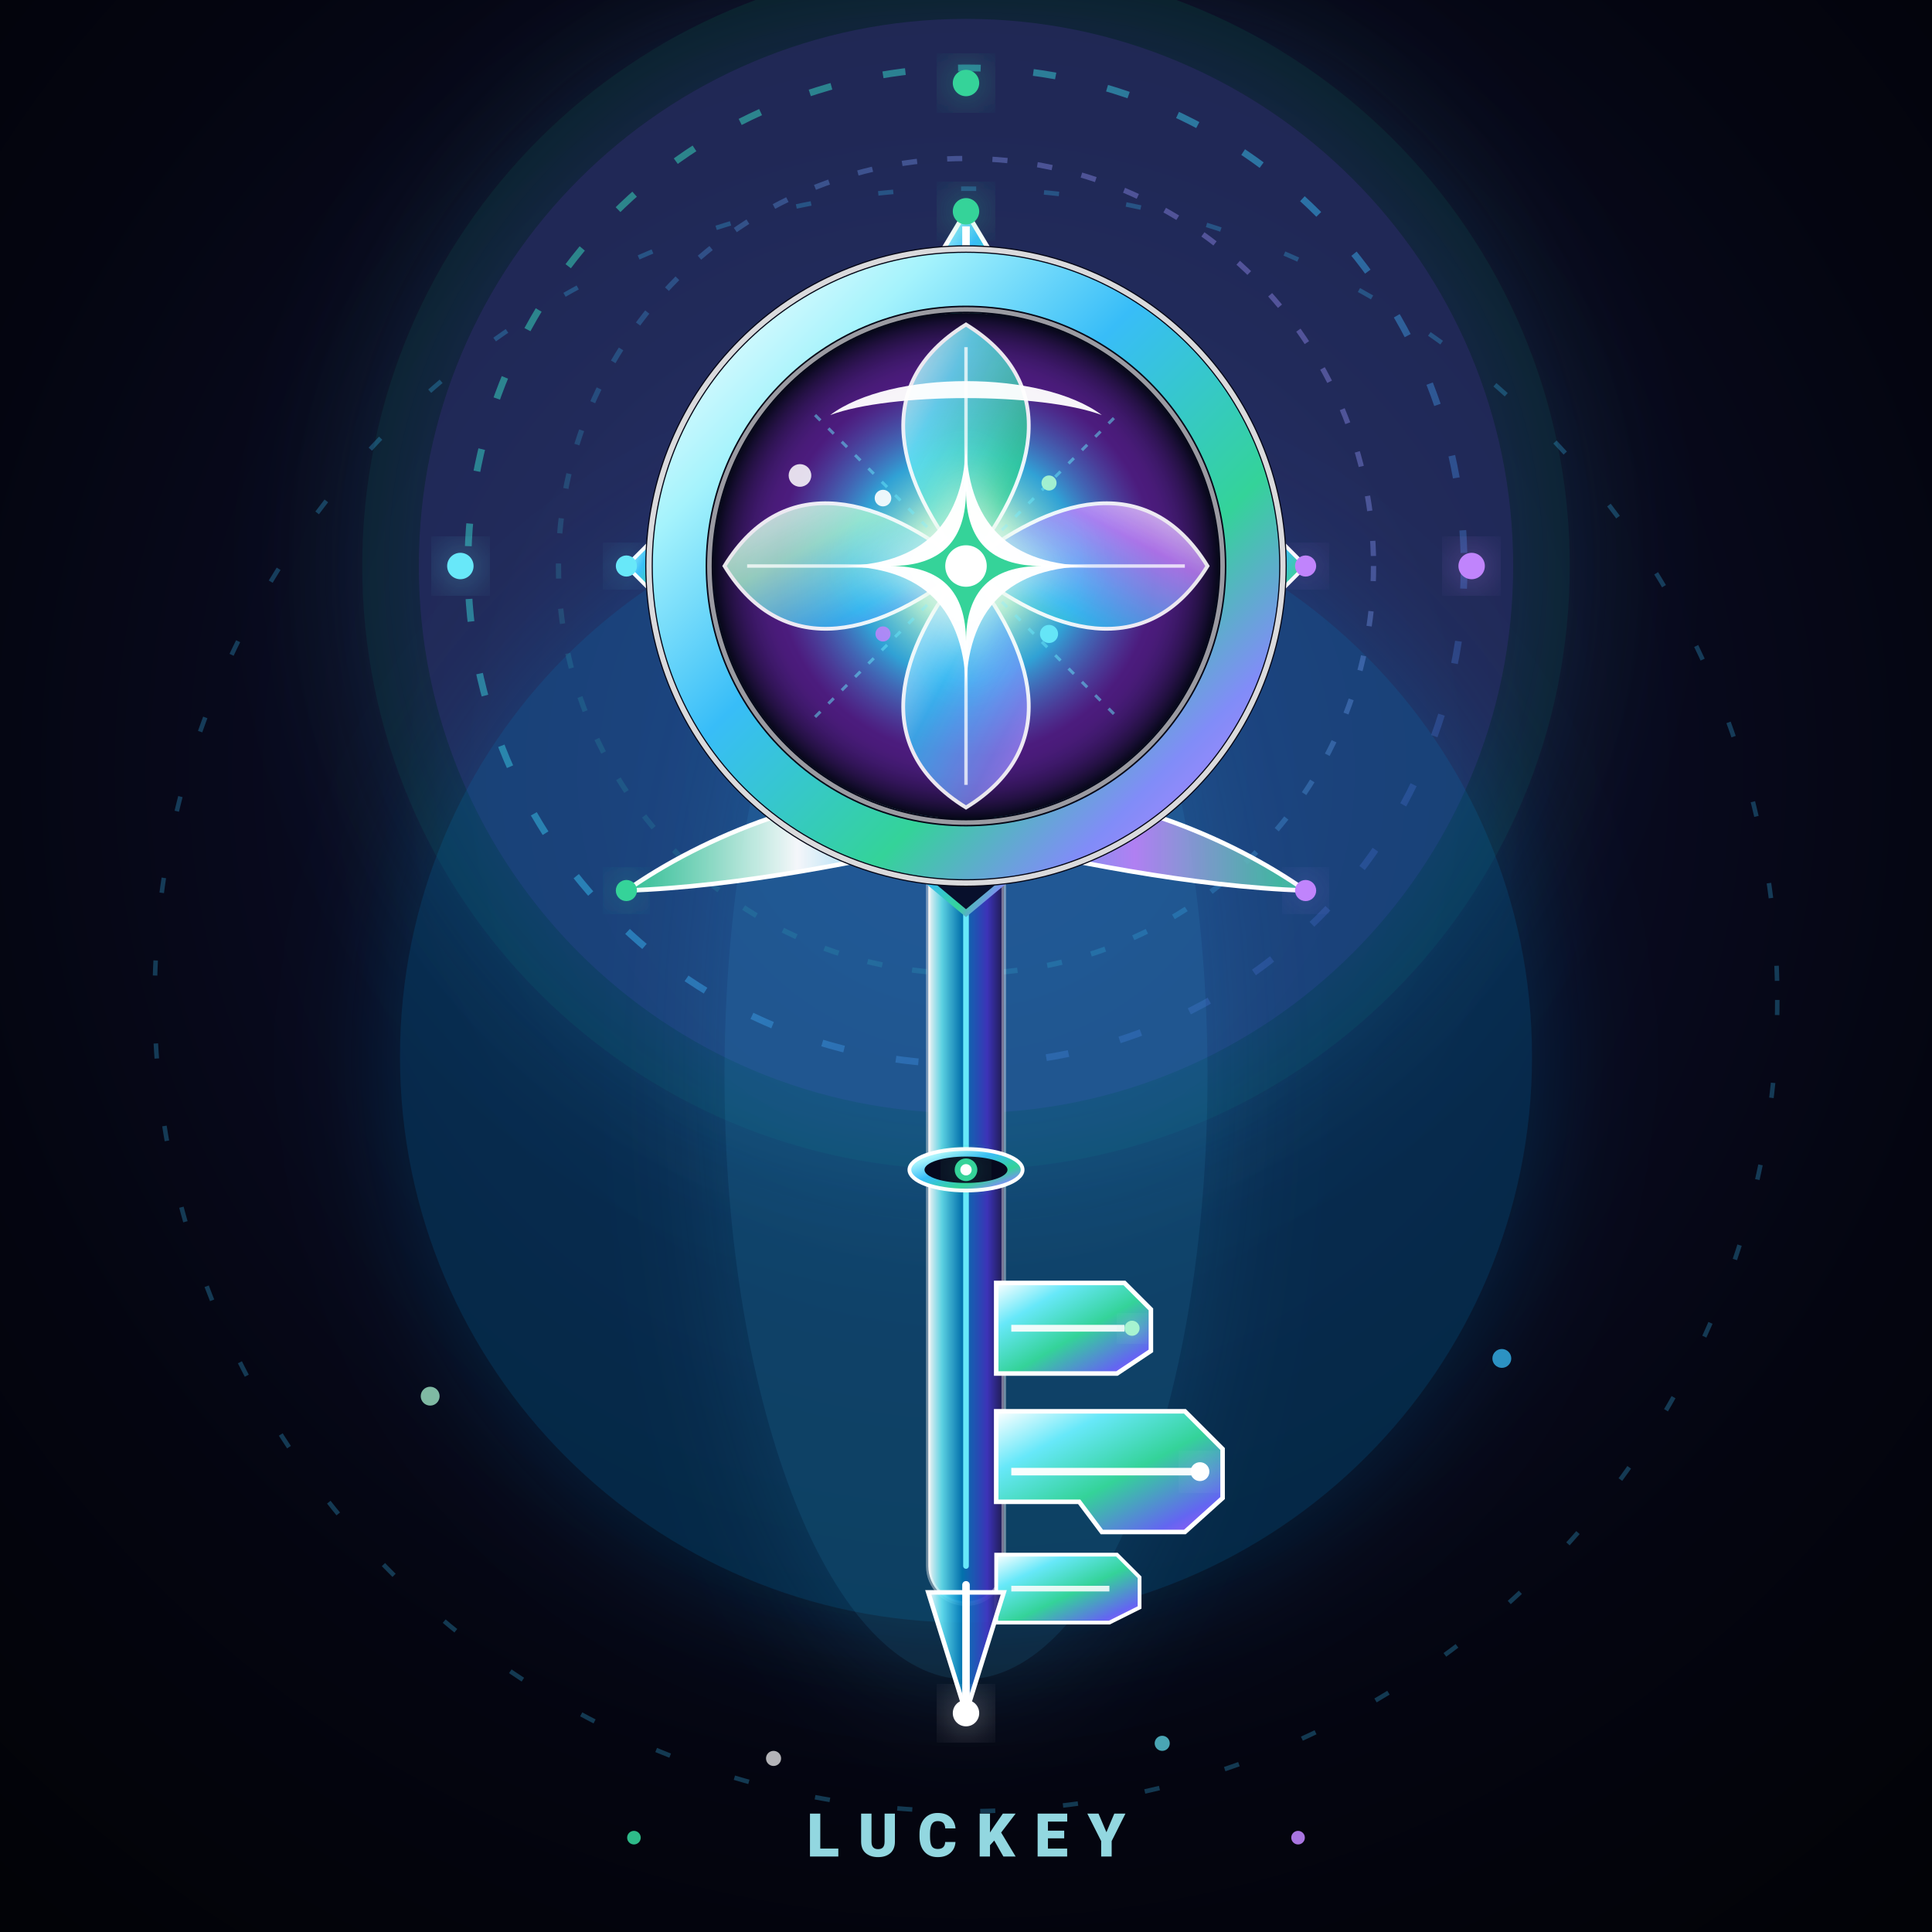
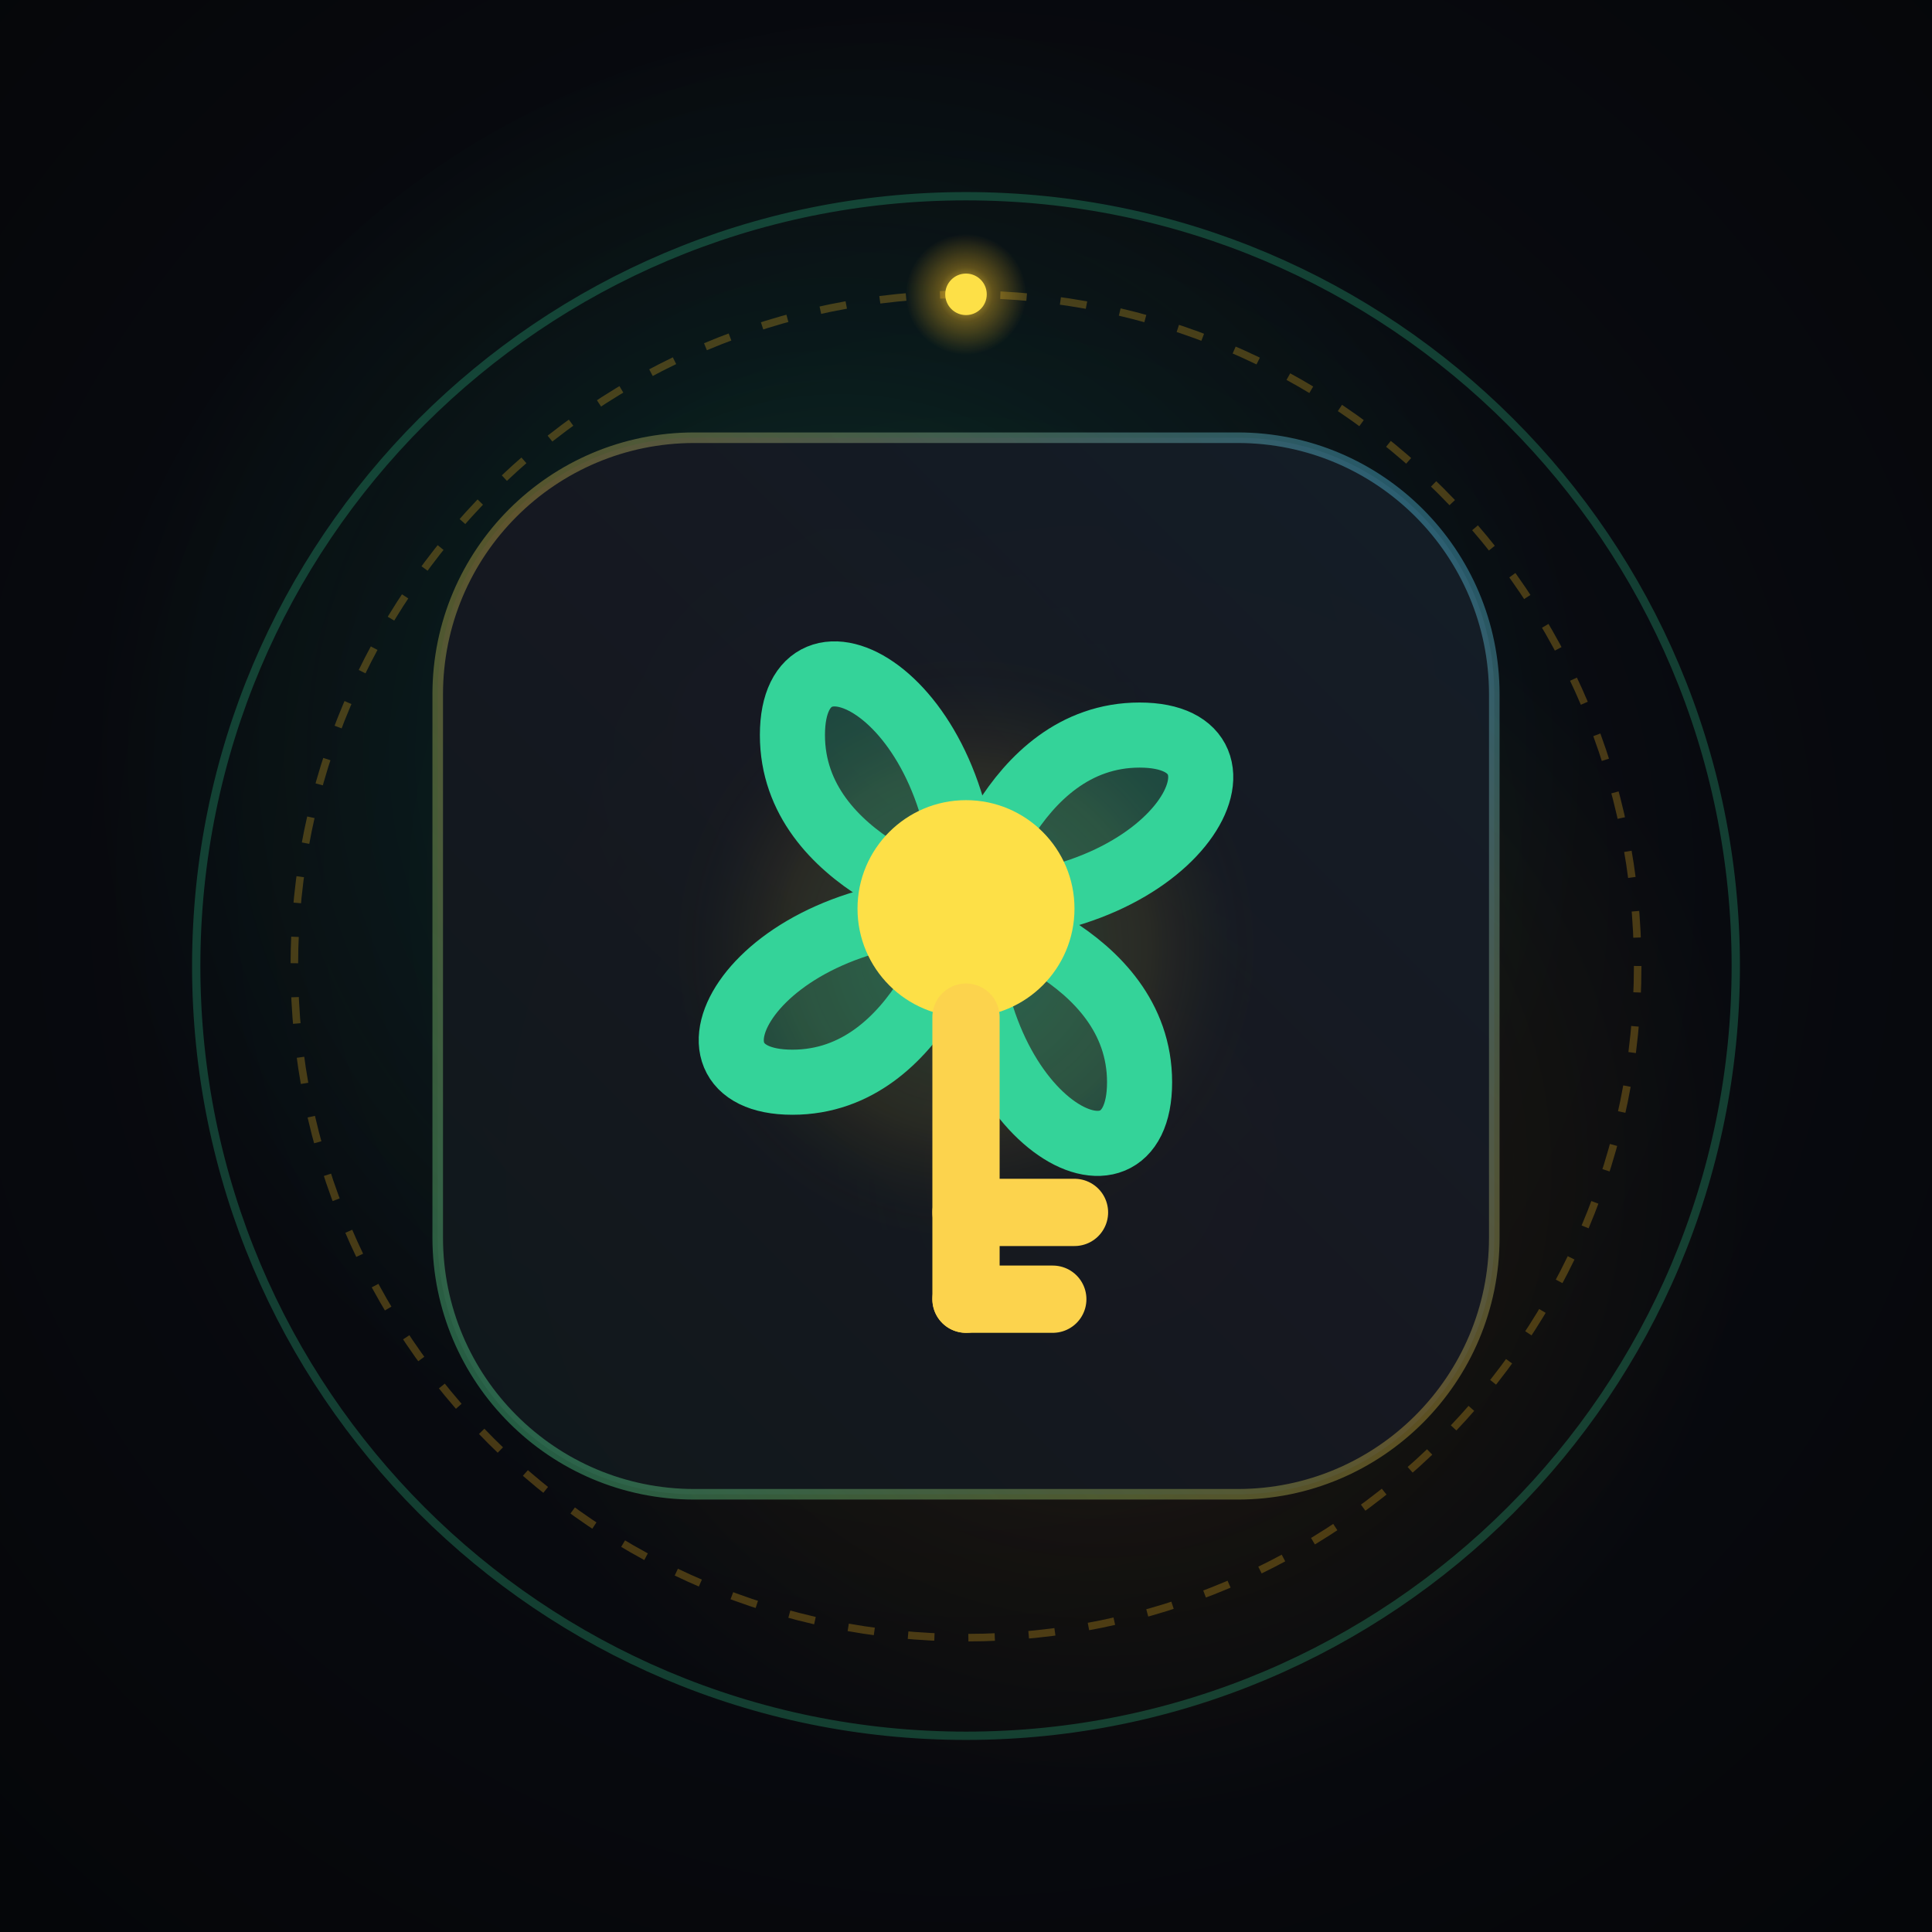
- <svg xmlns="http://www.w3.org/2000/svg" width="512" height="512" viewBox="0 0 512 512" fill="none">
+ <svg xmlns="http://www.w3.org/2000/svg" viewBox="0 0 512 512" width="512" height="512" fill="none">
  <defs>
-     <radialGradient id="luckeyBg" cx="50%" cy="40%" r="76%">
-       <stop offset="0%" stop-color="#141846" />
-       <stop offset="35%" stop-color="#0a0c24" />
-       <stop offset="70%" stop-color="#040510" />
-       <stop offset="100%" stop-color="#020307" />
+     <radialGradient id="lkBg" cx="50%" cy="46%" r="72%">
+       <stop offset="0%" stop-color="#0d131a" />
+       <stop offset="55%" stop-color="#080a0f" />
+       <stop offset="100%" stop-color="#050609" />
    </radialGradient>
-     <filter id="cyanGlow" x="-40%" y="-40%" width="180%" height="180%">
-       <feGaussianBlur stdDeviation="16" result="blur" />
-       <feComposite in="SourceGraphic" in2="blur" operator="over" />
-     </filter>
-     <filter id="emeraldGlow" x="-40%" y="-40%" width="180%" height="180%">
-       <feGaussianBlur stdDeviation="18" result="blur" />
-       <feComposite in="SourceGraphic" in2="blur" operator="over" />
-     </filter>
-     <filter id="purpleGlow" x="-40%" y="-40%" width="180%" height="180%">
-       <feGaussianBlur stdDeviation="22" result="blur" />
-       <feComposite in="SourceGraphic" in2="blur" operator="over" />
-     </filter>
-     <filter id="starGlow" x="-60%" y="-60%" width="220%" height="220%">
-       <feGaussianBlur stdDeviation="6" result="blur" />
-       <feComposite in="SourceGraphic" in2="blur" operator="over" />
-     </filter>
-     <filter id="keyGlint" x="-50%" y="-50%" width="200%" height="200%">
-       <feGaussianBlur stdDeviation="3.5" result="blur" />
-       <feComposite in="SourceGraphic" in2="blur" operator="over" />
-     </filter>
-     <linearGradient id="luckeyMetallic" x1="0%" y1="0%" x2="100%" y2="100%">
-       <stop offset="0%" stop-color="#ffffff" />
-       <stop offset="20%" stop-color="#a5f3fc" />
-       <stop offset="42%" stop-color="#38bdf8" />
-       <stop offset="68%" stop-color="#34d399" />
-       <stop offset="85%" stop-color="#818cf8" />
-       <stop offset="100%" stop-color="#c084fc" />
+     <radialGradient id="emeraldHalo" cx="46%" cy="44%" r="46%">
+       <stop offset="0%" stop-color="#10b981" stop-opacity="0.22" />
+       <stop offset="55%" stop-color="#10b981" stop-opacity="0.07" />
+       <stop offset="100%" stop-color="#10b981" stop-opacity="0" />
+     </radialGradient>
+     <radialGradient id="amberHalo" cx="54%" cy="56%" r="44%">
+       <stop offset="0%" stop-color="#f59e0b" stop-opacity="0.18" />
+       <stop offset="55%" stop-color="#f59e0b" stop-opacity="0.05" />
+       <stop offset="100%" stop-color="#f59e0b" stop-opacity="0" />
+     </radialGradient>
+     <linearGradient id="cardSurface" x1="0%" y1="100%" x2="100%" y2="0%">
+       <stop offset="0%" stop-color="#10181b" stop-opacity="0.96" />
+       <stop offset="50%" stop-color="#161821" stop-opacity="0.96" />
+       <stop offset="100%" stop-color="#141e28" stop-opacity="0.96" />
    </linearGradient>
-     <linearGradient id="cloverGradTop" x1="0%" y1="0%" x2="100%" y2="100%">
-       <stop offset="0%" stop-color="#ffffff" stop-opacity="0.95" />
-       <stop offset="30%" stop-color="#67e8f9" stop-opacity="0.9" />
-       <stop offset="70%" stop-color="#34d399" stop-opacity="0.85" />
-       <stop offset="100%" stop-color="#10b981" stop-opacity="0.9" />
+     <linearGradient id="cardBorder" x1="0%" y1="100%" x2="100%" y2="0%">
+       <stop offset="0%" stop-color="#34d399" stop-opacity="0.42" />
+       <stop offset="50%" stop-color="#fcd34d" stop-opacity="0.32" />
+       <stop offset="100%" stop-color="#38bdf8" stop-opacity="0.42" />
    </linearGradient>
-     <linearGradient id="cloverGradLeft" x1="0%" y1="0%" x2="100%" y2="100%">
-       <stop offset="0%" stop-color="#ffffff" stop-opacity="0.95" />
-       <stop offset="35%" stop-color="#a7f3d0" stop-opacity="0.9" />
-       <stop offset="70%" stop-color="#38bdf8" stop-opacity="0.85" />
-       <stop offset="100%" stop-color="#6366f1" stop-opacity="0.9" />
-     </linearGradient>
-     <linearGradient id="cloverGradRight" x1="100%" y1="0%" x2="0%" y2="100%">
-       <stop offset="0%" stop-color="#ffffff" stop-opacity="0.95" />
-       <stop offset="30%" stop-color="#c084fc" stop-opacity="0.9" />
-       <stop offset="70%" stop-color="#38bdf8" stop-opacity="0.85" />
-       <stop offset="100%" stop-color="#34d399" stop-opacity="0.9" />
-     </linearGradient>
-     <linearGradient id="cloverGradBottom" x1="0%" y1="0%" x2="100%" y2="100%">
-       <stop offset="0%" stop-color="#ffffff" stop-opacity="0.95" />
-       <stop offset="40%" stop-color="#38bdf8" stop-opacity="0.9" />
-       <stop offset="75%" stop-color="#818cf8" stop-opacity="0.85" />
-       <stop offset="100%" stop-color="#c084fc" stop-opacity="0.9" />
-     </linearGradient>
-     <linearGradient id="crystalShaft" x1="0%" y1="0%" x2="100%" y2="0%">
-       <stop offset="0%" stop-color="#ffffff" stop-opacity="0.95" />
-       <stop offset="18%" stop-color="#67e8f9" stop-opacity="0.9" />
-       <stop offset="45%" stop-color="#0284c7" stop-opacity="0.85" />
-       <stop offset="78%" stop-color="#4338ca" stop-opacity="0.9" />
-       <stop offset="100%" stop-color="#1e1b4b" stop-opacity="0.98" />
-     </linearGradient>
-     <linearGradient id="toothGrad" x1="0%" y1="0%" x2="100%" y2="100%">
-       <stop offset="0%" stop-color="#ffffff" />
-       <stop offset="25%" stop-color="#67e8f9" />
-       <stop offset="55%" stop-color="#34d399" />
-       <stop offset="85%" stop-color="#6366f1" />
-       <stop offset="100%" stop-color="#a855f7" />
-     </linearGradient>
-     <linearGradient id="crossguardGrad" x1="0%" y1="0%" x2="100%" y2="0%">
-       <stop offset="0%" stop-color="#34d399" stop-opacity="0.85" />
-       <stop offset="25%" stop-color="#ffffff" stop-opacity="0.95" />
-       <stop offset="50%" stop-color="#38bdf8" stop-opacity="0.9" />
-       <stop offset="75%" stop-color="#c084fc" stop-opacity="0.9" />
-       <stop offset="100%" stop-color="#34d399" stop-opacity="0.85" />
-     </linearGradient>
-     <radialGradient id="keyHeadCore" cx="50%" cy="50%" r="50%">
-       <stop offset="0%" stop-color="#ffffff" stop-opacity="1" />
-       <stop offset="22%" stop-color="#a7f3d0" stop-opacity="0.95" />
-       <stop offset="45%" stop-color="#38bdf8" stop-opacity="0.85" />
-       <stop offset="75%" stop-color="#9333ea" stop-opacity="0.5" />
-       <stop offset="100%" stop-color="#060818" stop-opacity="0.95" />
+     <radialGradient id="coreGlow" cx="50%" cy="48%" r="34%">
+       <stop offset="0%" stop-color="#34d399" stop-opacity="0.22" />
+       <stop offset="60%" stop-color="#fde047" stop-opacity="0.08" />
+       <stop offset="100%" stop-color="#000000" stop-opacity="0" />
    </radialGradient>
-     <linearGradient id="ringCyan" x1="0%" y1="0%" x2="100%" y2="100%">
-       <stop offset="0%" stop-color="#34d399" stop-opacity="0.85" />
-       <stop offset="50%" stop-color="#38bdf8" stop-opacity="0.7" />
-       <stop offset="100%" stop-color="#6366f1" stop-opacity="0.15" />
-     </linearGradient>
-     <linearGradient id="ringPurple" x1="100%" y1="0%" x2="0%" y2="100%">
-       <stop offset="0%" stop-color="#c084fc" stop-opacity="0.75" />
-       <stop offset="60%" stop-color="#38bdf8" stop-opacity="0.4" />
-       <stop offset="100%" stop-color="#34d399" stop-opacity="0.15" />
-     </linearGradient>
+     <radialGradient id="topStarGlow" cx="50%" cy="50%" r="50%">
+       <stop offset="0%" stop-color="#fde047" stop-opacity="0.9" />
+       <stop offset="45%" stop-color="#fbbf24" stop-opacity="0.35" />
+       <stop offset="100%" stop-color="#fbbf24" stop-opacity="0" />
+     </radialGradient>
  </defs>
-   <rect width="512" height="512" fill="url(#luckeyBg)" />
-   <circle cx="256" cy="150" r="160" fill="#059669" opacity="0.18" filter="url(#emeraldGlow)" />
-   <circle cx="256" cy="150" r="145" fill="#7c3aed" opacity="0.22" filter="url(#purpleGlow)" />
-   <circle cx="256" cy="280" r="150" fill="#0284c7" opacity="0.26" filter="url(#cyanGlow)" />
-   <circle cx="256" cy="150" r="132" fill="none" stroke="url(#ringCyan)" stroke-width="1.8" stroke-dasharray="6 14" opacity="0.7" />
-   <circle cx="256" cy="150" r="108" fill="none" stroke="url(#ringPurple)" stroke-width="1.4" stroke-dasharray="4 8" opacity="0.6" />
-   <circle cx="256" cy="265" r="215" fill="none" stroke="#38bdf8" stroke-width="1.2" stroke-dasharray="4 18" opacity="0.28" />
-   <circle cx="256" cy="22" r="3.5" fill="#34d399" filter="url(#starGlow)" />
-   <circle cx="390" cy="150" r="3.5" fill="#c084fc" filter="url(#starGlow)" />
-   <circle cx="122" cy="150" r="3.5" fill="#67e8f9" filter="url(#starGlow)" />
-   <circle cx="398" cy="360" r="2.5" fill="#38bdf8" opacity="0.75" />
-   <circle cx="114" cy="370" r="2.5" fill="#a7f3d0" opacity="0.75" />
-   <circle cx="205" cy="466" r="2" fill="#ffffff" opacity="0.7" />
-   <circle cx="308" cy="462" r="2" fill="#67e8f9" opacity="0.7" />
-   <g id="luckeyGroup">
-     <ellipse cx="256" cy="285" rx="64" ry="160" fill="#38bdf8" opacity="0.16" filter="url(#cyanGlow)" />
-     <rect x="246" y="215" width="20" height="210" rx="10" fill="#040614" />
-     <rect x="246" y="215" width="20" height="210" rx="10" fill="url(#crystalShaft)" stroke="rgba(255, 255, 255, 0.4)" stroke-width="1.2" />
-     <line x1="256" y1="220" x2="256" y2="415" stroke="#ffffff" stroke-width="3" stroke-linecap="round" opacity="0.95" filter="url(#keyGlint)" />
-     <line x1="256" y1="220" x2="256" y2="415" stroke="#67e8f9" stroke-width="1.5" stroke-linecap="round" />
-     <g transform="translate(256, 310)">
-       <ellipse cx="0" cy="0" rx="15" ry="5.5" fill="url(#luckeyMetallic)" stroke="#ffffff" stroke-width="1" />
-       <ellipse cx="0" cy="0" rx="11" ry="3.5" fill="#06091e" />
-       <circle cx="0" cy="0" r="3" fill="#34d399" filter="url(#starGlow)" />
-       <circle cx="0" cy="0" r="1.5" fill="#ffffff" />
+   <rect width="512" height="512" fill="url(#lkBg)" />
+   <circle cx="240" cy="226" r="220" fill="url(#emeraldHalo)" />
+   <circle cx="276" cy="286" r="200" fill="url(#amberHalo)" />
+   <circle cx="256" cy="256" r="204" stroke="#34d399" stroke-opacity="0.26" stroke-width="2.2" />
+   <circle cx="256" cy="256" r="178" stroke="#fbbf24" stroke-opacity="0.26" stroke-width="2" stroke-dasharray="7 9" />
+   <circle cx="256" cy="78" r="16" fill="url(#topStarGlow)" />
+   <circle cx="256" cy="78" r="5.5" fill="#fde047" />
+   <rect x="116" y="116" width="280" height="280" rx="68" fill="url(#cardSurface)" stroke="url(#cardBorder)" stroke-width="2.8" />
+   <circle cx="256" cy="256" r="120" fill="url(#coreGlow)" />
+   <g transform="translate(256, 250) scale(11.5) translate(-16, -16.8)">
+     <g stroke="#34d399" stroke-width="1.5" stroke-linecap="round" stroke-linejoin="round">
+       <path d="M16 16 C16 11, 12 9, 12 12 C12 15, 16 16, 16 16" fill="#34d399" fill-opacity="0.25" />
+       <path d="M16 16 C21 16, 23 12, 20 12 C17 12, 16 16, 16 16" fill="#34d399" fill-opacity="0.25" />
+       <path d="M16 16 C16 21, 20 23, 20 20 C20 17, 16 16, 16 16" fill="#34d399" fill-opacity="0.25" />
+       <path d="M16 16 C11 16, 9 20, 12 20 C15 20, 16 16, 16 16" fill="#34d399" fill-opacity="0.25" />
    </g>
-     <g id="keyTeeth">
-       <path d="M 264 340 L 298 340 L 305 347 L 305 358 L 296 364 L 264 364 Z" fill="url(#toothGrad)" stroke="#ffffff" stroke-width="1.2" />
-       <line x1="268" y1="352" x2="298" y2="352" stroke="#ffffff" stroke-width="1.8" opacity="0.9" />
-       <circle cx="300" cy="352" r="2" fill="#a7f3d0" filter="url(#keyGlint)" />
-       <path d="M 264 374 L 314 374 L 324 384 L 324 397 L 314 406 L 292 406 L 286 398 L 264 398 Z" fill="url(#toothGrad)" stroke="#ffffff" stroke-width="1.2" />
-       <line x1="268" y1="390" x2="316" y2="390" stroke="#ffffff" stroke-width="2" opacity="0.95" />
-       <circle cx="318" cy="390" r="2.5" fill="#ffffff" filter="url(#starGlow)" />
-       <path d="M 264 412 L 296 412 L 302 418 L 302 426 L 294 430 L 264 430 Z" fill="url(#toothGrad)" stroke="#ffffff" stroke-width="1" />
-       <line x1="268" y1="421" x2="294" y2="421" stroke="#ffffff" stroke-width="1.5" opacity="0.85" />
-     </g>
-     <g id="shaftTip">
-       <path d="M 246 422 L 256 454 L 266 422 Z" fill="url(#crystalShaft)" stroke="#ffffff" stroke-width="1.2" />
-       <line x1="256" y1="420" x2="256" y2="452" stroke="#ffffff" stroke-width="2" stroke-linecap="round" />
-       <circle cx="256" cy="454" r="3.5" fill="#ffffff" filter="url(#starGlow)" />
-     </g>
-     <g id="crossguard">
-       <path d="M 256 208 C 218 208, 186 222, 166 236 C 196 235, 230 228, 256 222 C 282 228, 316 235, 346 236 C 326 222, 294 208, 256 208 Z" fill="url(#crossguardGrad)" stroke="#ffffff" stroke-width="1.2" />
-       <circle cx="166" cy="236" r="2.8" fill="#34d399" filter="url(#starGlow)" />
-       <circle cx="346" cy="236" r="2.8" fill="#c084fc" filter="url(#starGlow)" />
-       <path d="M 256 208 L 268 220 L 268 232 L 256 242 L 244 232 L 244 220 Z" fill="#08102c" stroke="url(#luckeyMetallic)" stroke-width="1.6" />
-       <circle cx="256" cy="225" r="4.5" fill="#34d399" filter="url(#keyGlint)" />
-       <circle cx="256" cy="225" r="2" fill="#ffffff" />
-     </g>
-     <g id="keyHead">
-       <g id="headCrown">
-         <path d="M 256 56 L 268 76 L 256 88 L 244 76 Z" fill="url(#luckeyMetallic)" stroke="#ffffff" stroke-width="1.2" />
-         <circle cx="256" cy="56" r="3.5" fill="#34d399" filter="url(#starGlow)" />
-         <line x1="256" y1="60" x2="256" y2="84" stroke="#ffffff" stroke-width="2" />
-       </g>
-       <path d="M 166 150 L 178 138 L 178 162 Z" fill="url(#luckeyMetallic)" stroke="#ffffff" stroke-width="1" />
-       <path d="M 346 150 L 334 138 L 334 162 Z" fill="url(#luckeyMetallic)" stroke="#ffffff" stroke-width="1" />
-       <circle cx="166" cy="150" r="2.8" fill="#67e8f9" filter="url(#starGlow)" />
-       <circle cx="346" cy="150" r="2.8" fill="#c084fc" filter="url(#starGlow)" />
-       <circle cx="256" cy="150" r="76" fill="none" stroke="#040616" stroke-width="18" />
-       <circle cx="256" cy="150" r="76" fill="none" stroke="url(#luckeyMetallic)" stroke-width="14" />
-       <circle cx="256" cy="150" r="84" fill="none" stroke="#ffffff" stroke-width="1.4" opacity="0.85" />
-       <circle cx="256" cy="150" r="68" fill="none" stroke="rgba(255, 255, 255, 0.6)" stroke-width="1.2" />
-       <circle cx="256" cy="150" r="67" fill="#040510" />
-       <circle cx="256" cy="150" r="67" fill="url(#keyHeadCore)" />
-       <path d="M 256 150 C 238 128, 230 102, 256 86 C 282 102, 274 128, 256 150 Z" fill="url(#cloverGradTop)" stroke="#ffffff" stroke-width="1" opacity="0.9" />
-       <path d="M 256 150 C 238 172, 230 198, 256 214 C 282 198, 274 172, 256 150 Z" fill="url(#cloverGradBottom)" stroke="#ffffff" stroke-width="1" opacity="0.9" />
-       <path d="M 256 150 C 234 132, 208 124, 192 150 C 208 176, 234 168, 256 150 Z" fill="url(#cloverGradLeft)" stroke="#ffffff" stroke-width="1" opacity="0.9" />
-       <path d="M 256 150 C 278 132, 304 124, 320 150 C 304 176, 278 168, 256 150 Z" fill="url(#cloverGradRight)" stroke="#ffffff" stroke-width="1" opacity="0.9" />
-       <g stroke="#ffffff" stroke-width="0.9" opacity="0.75">
-         <line x1="256" y1="92" x2="256" y2="208" />
-         <line x1="198" y1="150" x2="314" y2="150" />
-       </g>
-       <g stroke="#67e8f9" stroke-width="0.8" opacity="0.5">
-         <line x1="216" y1="110" x2="296" y2="190" stroke-dasharray="2 3" />
-         <line x1="216" y1="190" x2="296" y2="110" stroke-dasharray="2 3" />
-       </g>
-       <g transform="translate(256, 150)" filter="url(#starGlow)">
-         <path d="M 0,-34 Q 0,0 34,0 Q 0,0 0,34 Q 0,0 -34,0 Q 0,0 0,-34 Z" fill="#ffffff" opacity="0.98" />
-         <path d="M 0,-20 Q 0,0 20,0 Q 0,0 0,20 Q 0,0 -20,0 Q 0,0 0,-20 Z" fill="#34d399" />
-         <circle cx="0" cy="0" r="5.5" fill="#ffffff" />
-       </g>
-       <circle cx="234" cy="132" r="2.2" fill="#ffffff" opacity="0.9" />
-       <circle cx="278" cy="128" r="2" fill="#a7f3d0" opacity="0.95" />
-       <circle cx="234" cy="168" r="2" fill="#c084fc" opacity="0.85" />
-       <circle cx="278" cy="168" r="2.4" fill="#67e8f9" opacity="0.95" />
-       <path d="M 220 110 C 236 98, 276 98, 292 110 C 276 104, 236 104, 220 110 Z" fill="#ffffff" opacity="0.95" />
-       <circle cx="212" cy="126" r="3" fill="#ffffff" opacity="0.85" />
-     </g>
-     <g id="luckeyLabel" opacity="0.88">
-       <text x="256" y="492" text-anchor="middle" font-family="-apple-system, BlinkMacSystemFont, 'Segoe UI', Roboto, sans-serif" font-weight="900" font-size="16" letter-spacing="0.32em" fill="#a5f3fc">
-         LUCKEY
-       </text>
-       <circle cx="168" cy="487" r="1.8" fill="#34d399" />
-       <circle cx="344" cy="487" r="1.8" fill="#c084fc" />
+     <g stroke="#fcd34d" stroke-width="1.55" stroke-linecap="round" stroke-linejoin="round">
+       <circle cx="16" cy="16" r="2.5" fill="#fde047" stroke="none" />
+       <path d="M16 18.5 L16 25" />
+       <path d="M16 23 L18.5 23" />
+       <path d="M16 25 L18 25" />
    </g>
  </g>
</svg>
